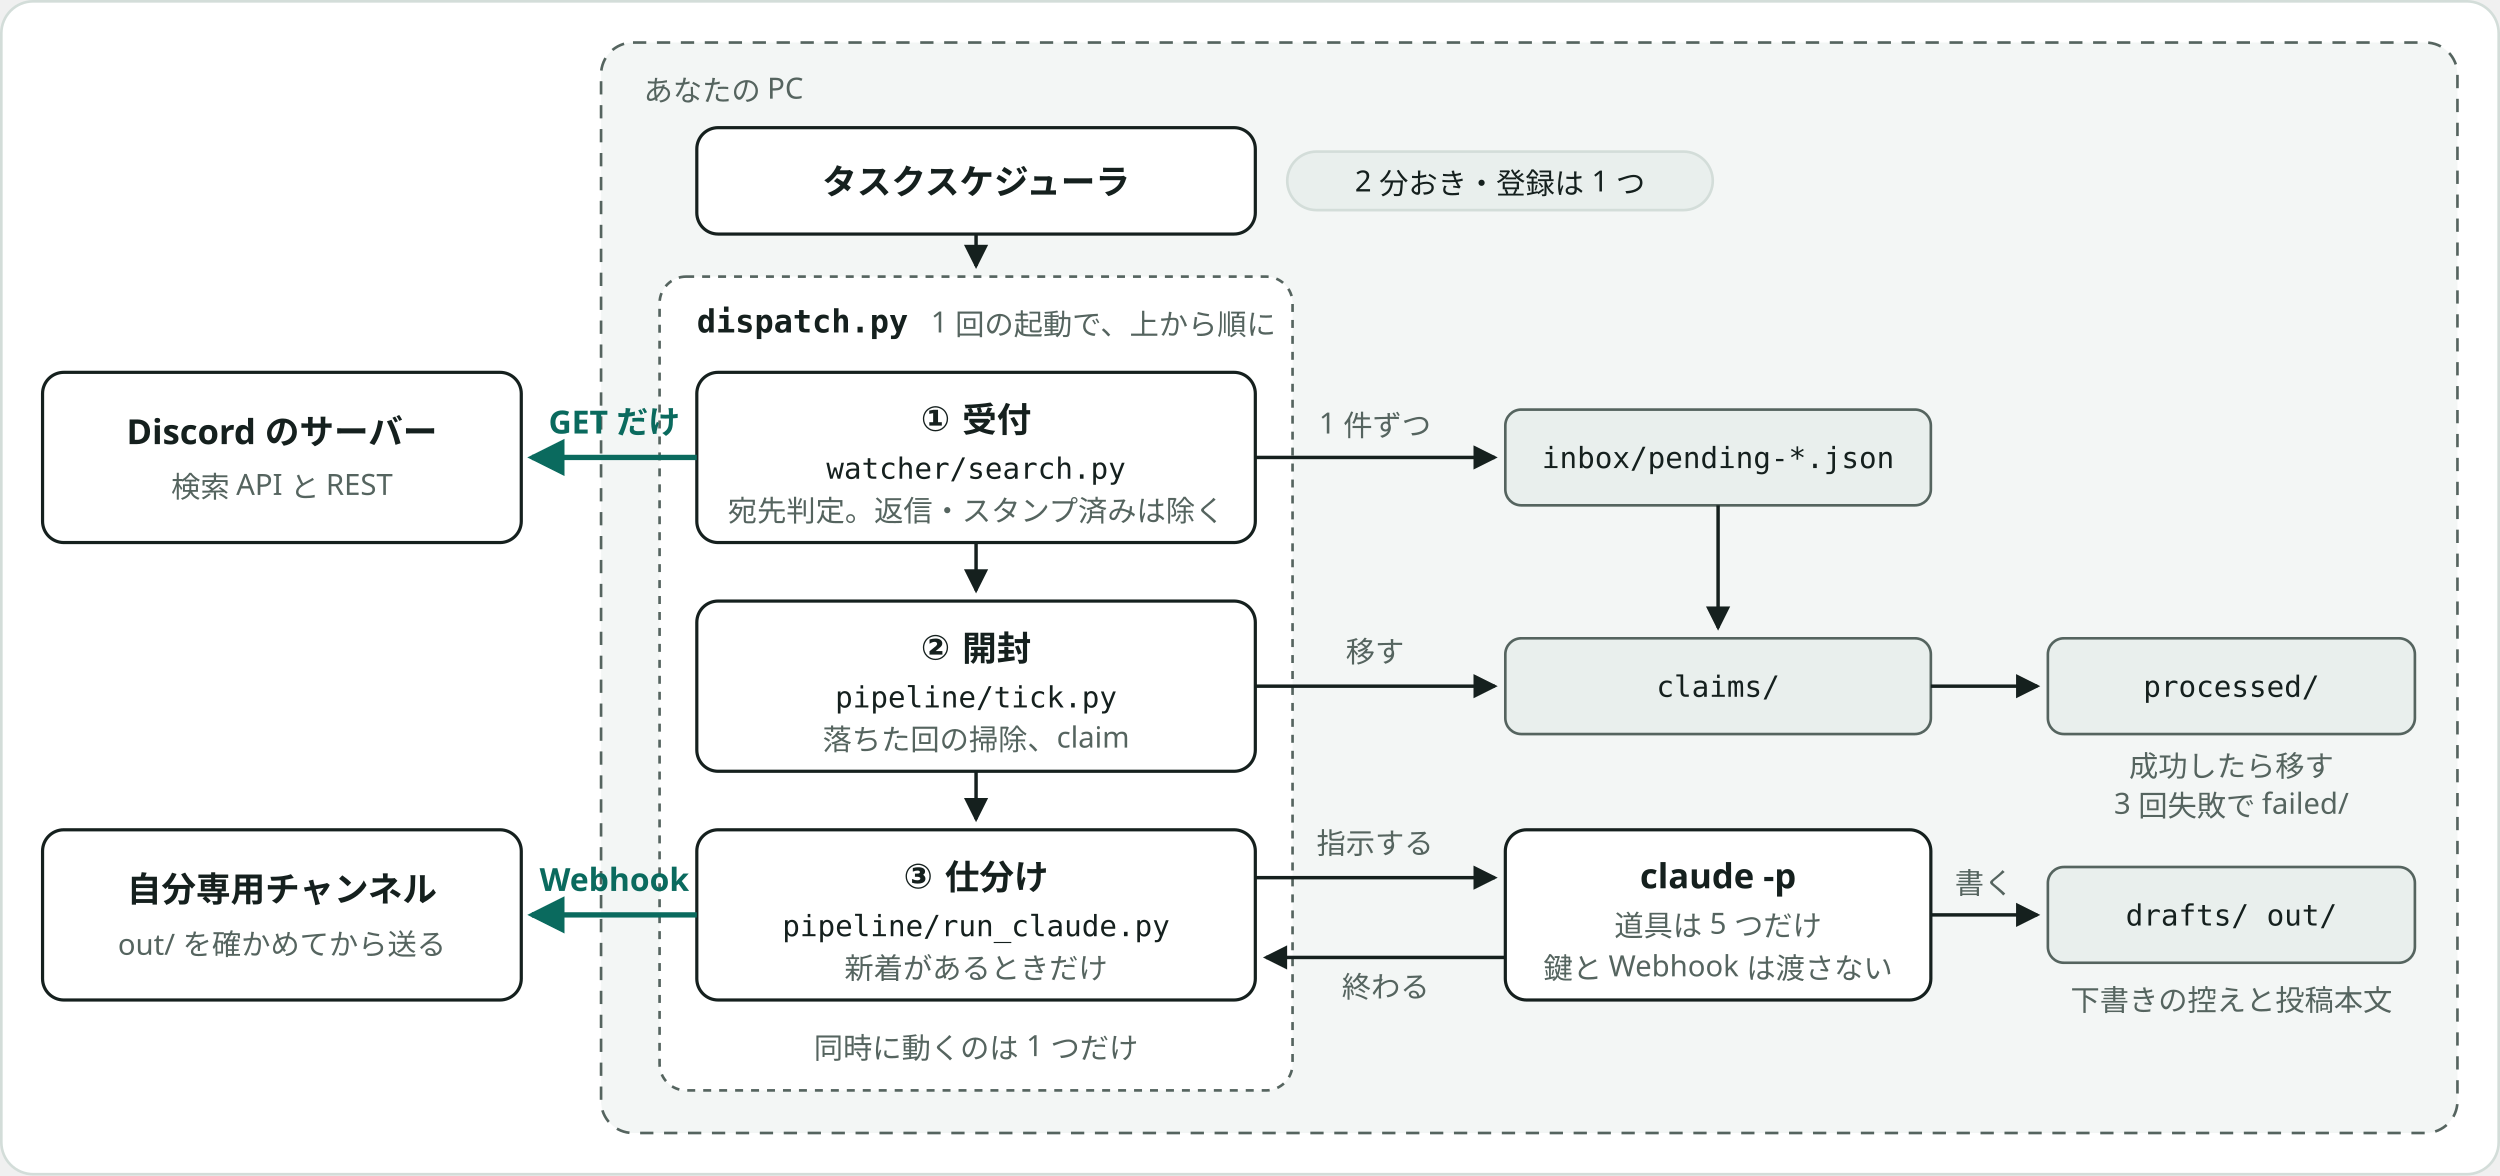
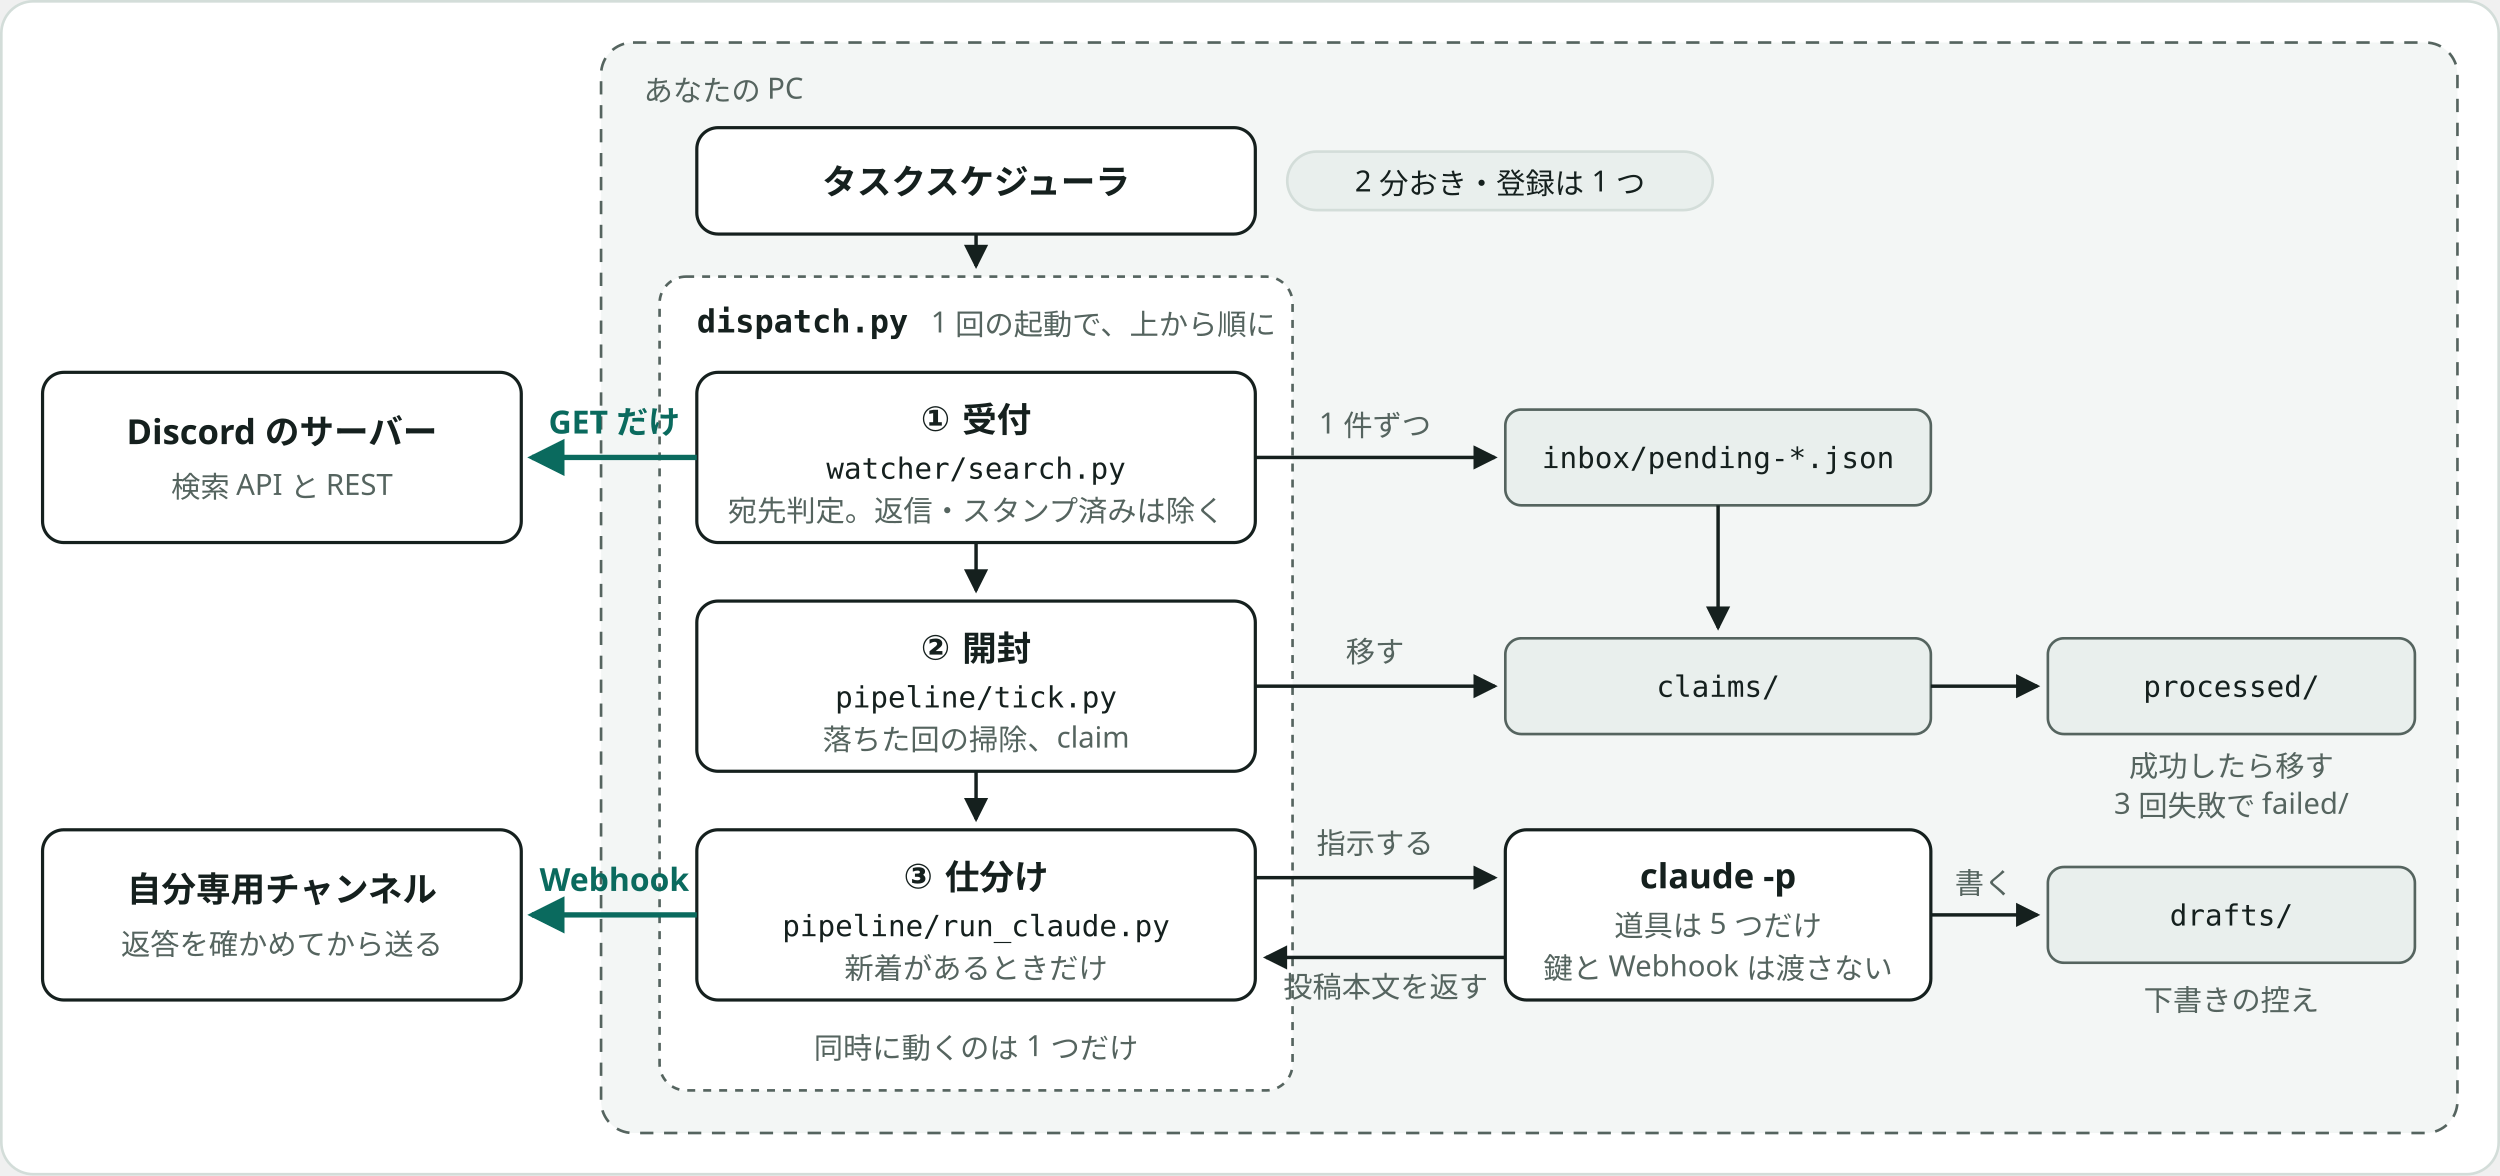
<svg xmlns="http://www.w3.org/2000/svg" width="940" height="442" viewBox="0 0 940 442" role="img" font-family="'Segoe UI','Hiragino Sans','Noto Sans JP','Yu Gothic UI','Meiryo',sans-serif">
  <style>
    .bg { fill: #ffffff; stroke: #d3ddd9; }
    .box { fill: #ffffff; stroke: #15201e; stroke-width: 1.2; }
    .zone { fill: #f3f6f5; stroke: #55645f; stroke-width: 1; stroke-dasharray: 5 4; }
    .inner { fill: #ffffff; stroke: #55645f; stroke-width: 1; stroke-dasharray: 3 3; }
    .file { fill: #e9efed; stroke: #55645f; stroke-width: 1; }
    .edge { stroke: #15201e; stroke-width: 1.3; fill: none; }
    .hot { stroke: #0a6a5e; stroke-width: 2; fill: none; }
    .head { fill: #15201e; }
    .hothead { fill: #0a6a5e; }
    text { fill: #15201e; font-size: 12px; }
    text.t { font-weight: 700; font-size: 13px; }
    text.m { font-family: Consolas, 'Cascadia Mono', monospace; font-size: 11px; }
    text.mb { font-family: Consolas, 'Cascadia Mono', monospace; font-size: 12px; font-weight: 700; }
    text.s { fill: #55645f; font-size: 11px; }
    text.hl { fill: #0a6a5e; font-weight: 700; }
    .tmbox { fill: #e9efed; stroke: #d3ddd9; stroke-width: 1; }
    text.tm { font-size: 11px; }
  </style>
  <defs>
    <marker id="a" viewBox="0 0 8 8" refX="7" refY="4" markerWidth="7" markerHeight="7" orient="auto">
      <path class="head" d="M0,0 L8,4 L0,8 z" />
    </marker>
    <marker id="b" viewBox="0 0 8 8" refX="7" refY="4" markerWidth="7" markerHeight="7" orient="auto">
      <path class="hothead" d="M0,0 L8,4 L0,8 z" />
    </marker>
  </defs>
  <rect class="bg" x="0.5" y="0.5" width="939" height="441" rx="12" />
  <rect class="box" x="16" y="140" width="180" height="64" rx="8" />
  <text class="t" x="106" y="167" text-anchor="middle">Discord のサーバー</text>
  <text class="s" x="106" y="187" text-anchor="middle">検索 API と REST</text>
  <rect class="box" x="16" y="312" width="180" height="64" rx="8" />
  <text class="t" x="106" y="339" text-anchor="middle">自分専用チャンネル</text>
-   <text class="s" x="106" y="359" text-anchor="middle">out/ を確かめてから送る</text>
+   <text class="s" x="106" y="359" text-anchor="middle">返答を確かめてから送る</text>
  <rect class="zone" x="226" y="16" width="698" height="410" rx="12" />
  <text class="s" x="242" y="38">あなたの PC</text>
  <rect class="box" x="262" y="48" width="210" height="40" rx="8" />
  <text class="t" x="367" y="73" text-anchor="middle">タスクスケジューラ</text>
  <rect class="tmbox" x="484" y="57" width="160" height="22" rx="11" />
  <text class="tm" x="564" y="72" text-anchor="middle">2 分おき・登録は 1 つ</text>
  <line class="edge" x1="367" y1="88" x2="367" y2="100" marker-end="url(#a)" />
  <rect class="inner" x="248" y="104" width="238" height="306" rx="10" />
  <text class="mb" x="262" y="125">dispatch.py</text>
  <text class="s" x="350" y="125">1 回の起動で、上から順に</text>
  <rect class="box" x="262" y="140" width="210" height="64" rx="8" />
  <text class="t" x="367" y="162" text-anchor="middle">① 受付</text>
  <text class="m" x="367" y="180" text-anchor="middle">watcher/search.py</text>
  <text class="s" x="367" y="196" text-anchor="middle">宛先判定。返信・スタンプ済みは除く</text>
  <line class="edge" x1="367" y1="204" x2="367" y2="222" marker-end="url(#a)" />
  <rect class="box" x="262" y="226" width="210" height="64" rx="8" />
  <text class="t" x="367" y="248" text-anchor="middle">② 開封</text>
  <text class="m" x="367" y="266" text-anchor="middle">pipeline/tick.py</text>
  <text class="s" x="367" y="282" text-anchor="middle">落ちた回の掃除、claim</text>
  <line class="edge" x1="367" y1="290" x2="367" y2="308" marker-end="url(#a)" />
  <rect class="box" x="262" y="312" width="210" height="64" rx="8" />
  <text class="t" x="367" y="334" text-anchor="middle">③ 仕分け</text>
  <text class="m" x="367" y="352" text-anchor="middle">pipeline/run_claude.py</text>
  <text class="s" x="367" y="368" text-anchor="middle">新着があるときだけ</text>
  <text class="s" x="367" y="398" text-anchor="middle">同時に動くのは 1 つだけ</text>
  <rect class="file" x="566" y="154" width="160" height="36" rx="6" />
  <text class="m" x="646" y="176" text-anchor="middle">inbox/pending-*.json</text>
  <line class="edge" x1="646" y1="190" x2="646" y2="236" marker-end="url(#a)" />
  <rect class="file" x="566" y="240" width="160" height="36" rx="6" />
  <text class="m" x="646" y="262" text-anchor="middle">claims/</text>
  <rect class="box" x="566" y="312" width="160" height="64" rx="8" />
  <text class="t" x="646" y="334" text-anchor="middle">claude -p</text>
  <text class="s" x="646" y="352" text-anchor="middle">道具は 5 つだけ</text>
  <text class="s" x="646" y="368" text-anchor="middle">鍵と Webhook は渡さない</text>
  <rect class="file" x="770" y="240" width="138" height="36" rx="6" />
  <text class="m" x="839" y="262" text-anchor="middle">processed/</text>
  <text class="s" x="839" y="292" text-anchor="middle">成功したら移す</text>
  <text class="s" x="839" y="306" text-anchor="middle">3 回失敗で failed/</text>
  <rect class="file" x="770" y="326" width="138" height="36" rx="6" />
-   <text class="m" x="839" y="348" text-anchor="middle">drafts/  out/</text>
-   <text class="s" x="839" y="380" text-anchor="middle">下書きの控えと投稿本文</text>
+   <text class="m" x="839" y="348" text-anchor="middle">drafts/</text>
+   <text class="s" x="839" y="380" text-anchor="middle">下書きの控え</text>
  <line class="hot" x1="262" y1="172" x2="200" y2="172" marker-end="url(#b)" />
  <text class="hl" x="231" y="163" text-anchor="middle">GET だけ</text>
  <line class="edge" x1="472" y1="172" x2="562" y2="172" marker-end="url(#a)" />
  <text class="s" x="517" y="163" text-anchor="middle">1 件ずつ</text>
  <line class="edge" x1="472" y1="258" x2="562" y2="258" marker-end="url(#a)" />
  <text class="s" x="517" y="249" text-anchor="middle">移す</text>
  <line class="edge" x1="472" y1="330" x2="562" y2="330" marker-end="url(#a)" />
  <text class="s" x="517" y="321" text-anchor="middle">指示する</text>
  <line class="edge" x1="566" y1="360" x2="476" y2="360" marker-end="url(#a)" />
-   <text class="s" x="521" y="375" text-anchor="middle">終わる</text>
+   <text class="s" x="521" y="375" text-anchor="middle">投稿本文を返す</text>
  <line class="edge" x1="726" y1="344" x2="766" y2="344" marker-end="url(#a)" />
  <text class="s" x="746" y="336" text-anchor="middle">書く</text>
  <line class="edge" x1="726" y1="258" x2="766" y2="258" marker-end="url(#a)" />
  <line class="hot" x1="262" y1="344" x2="200" y2="344" marker-end="url(#b)" />
  <text class="hl" x="231" y="335" text-anchor="middle">Webhook</text>
</svg>
